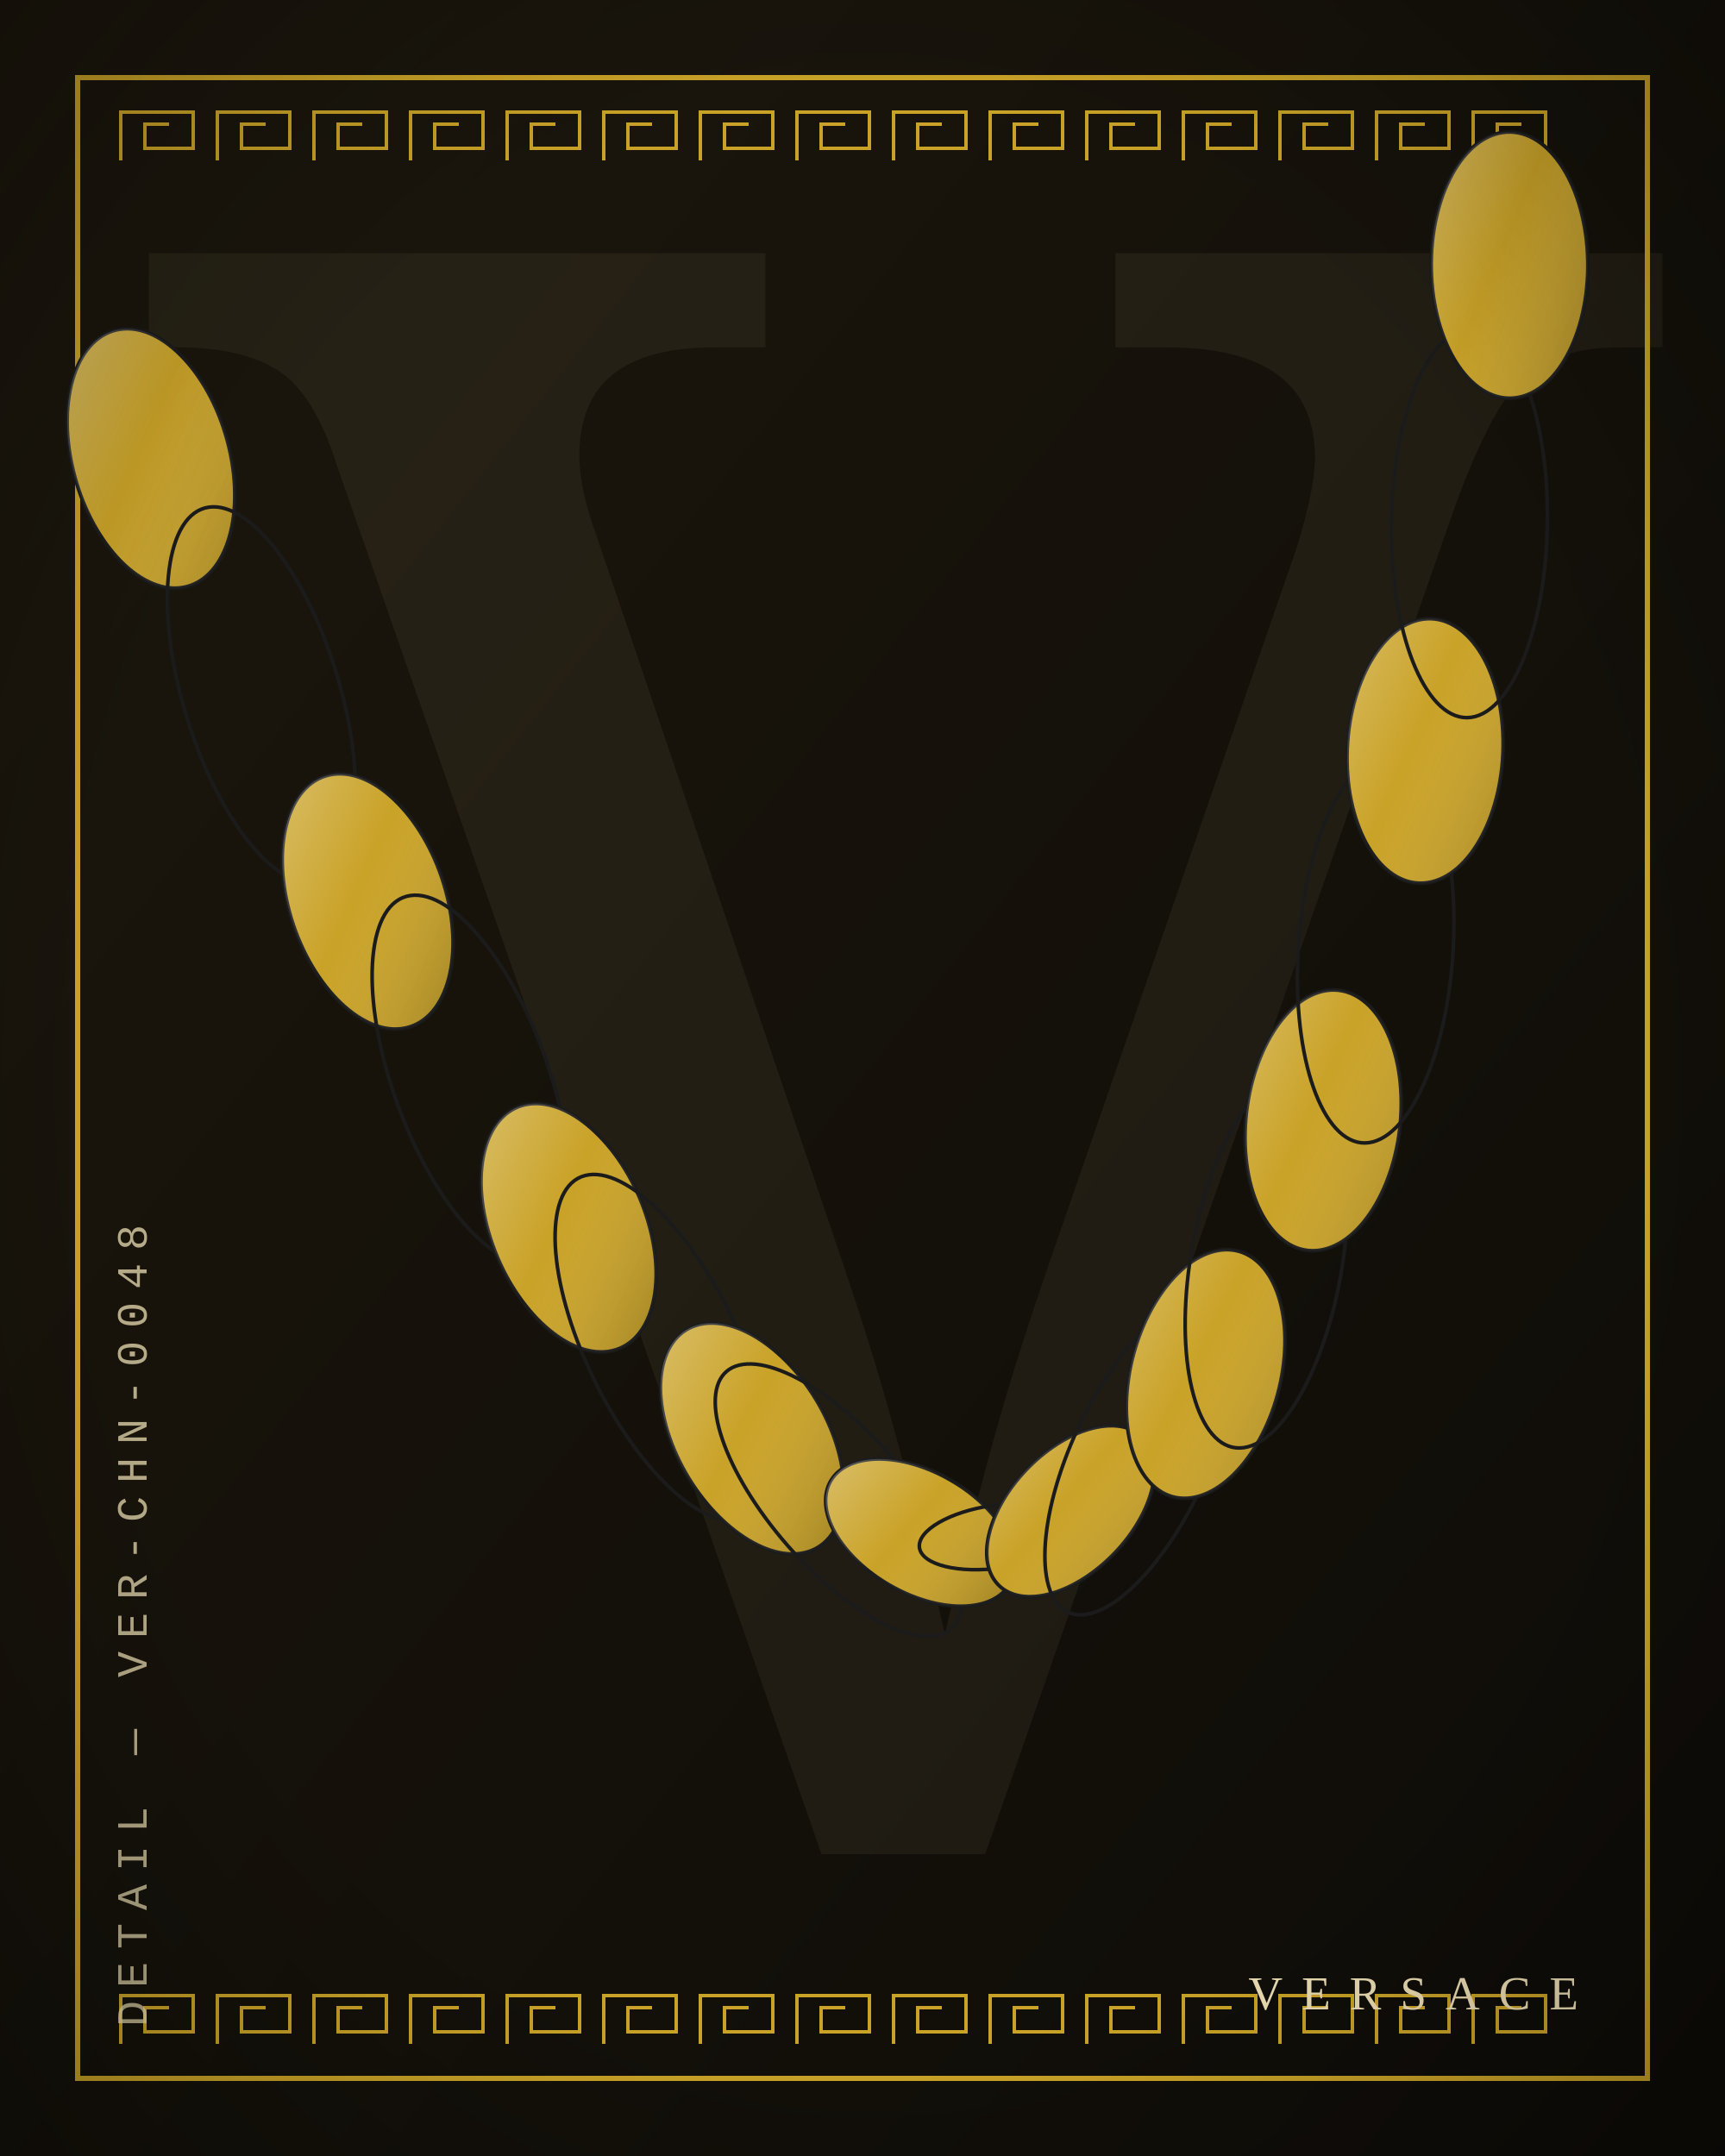
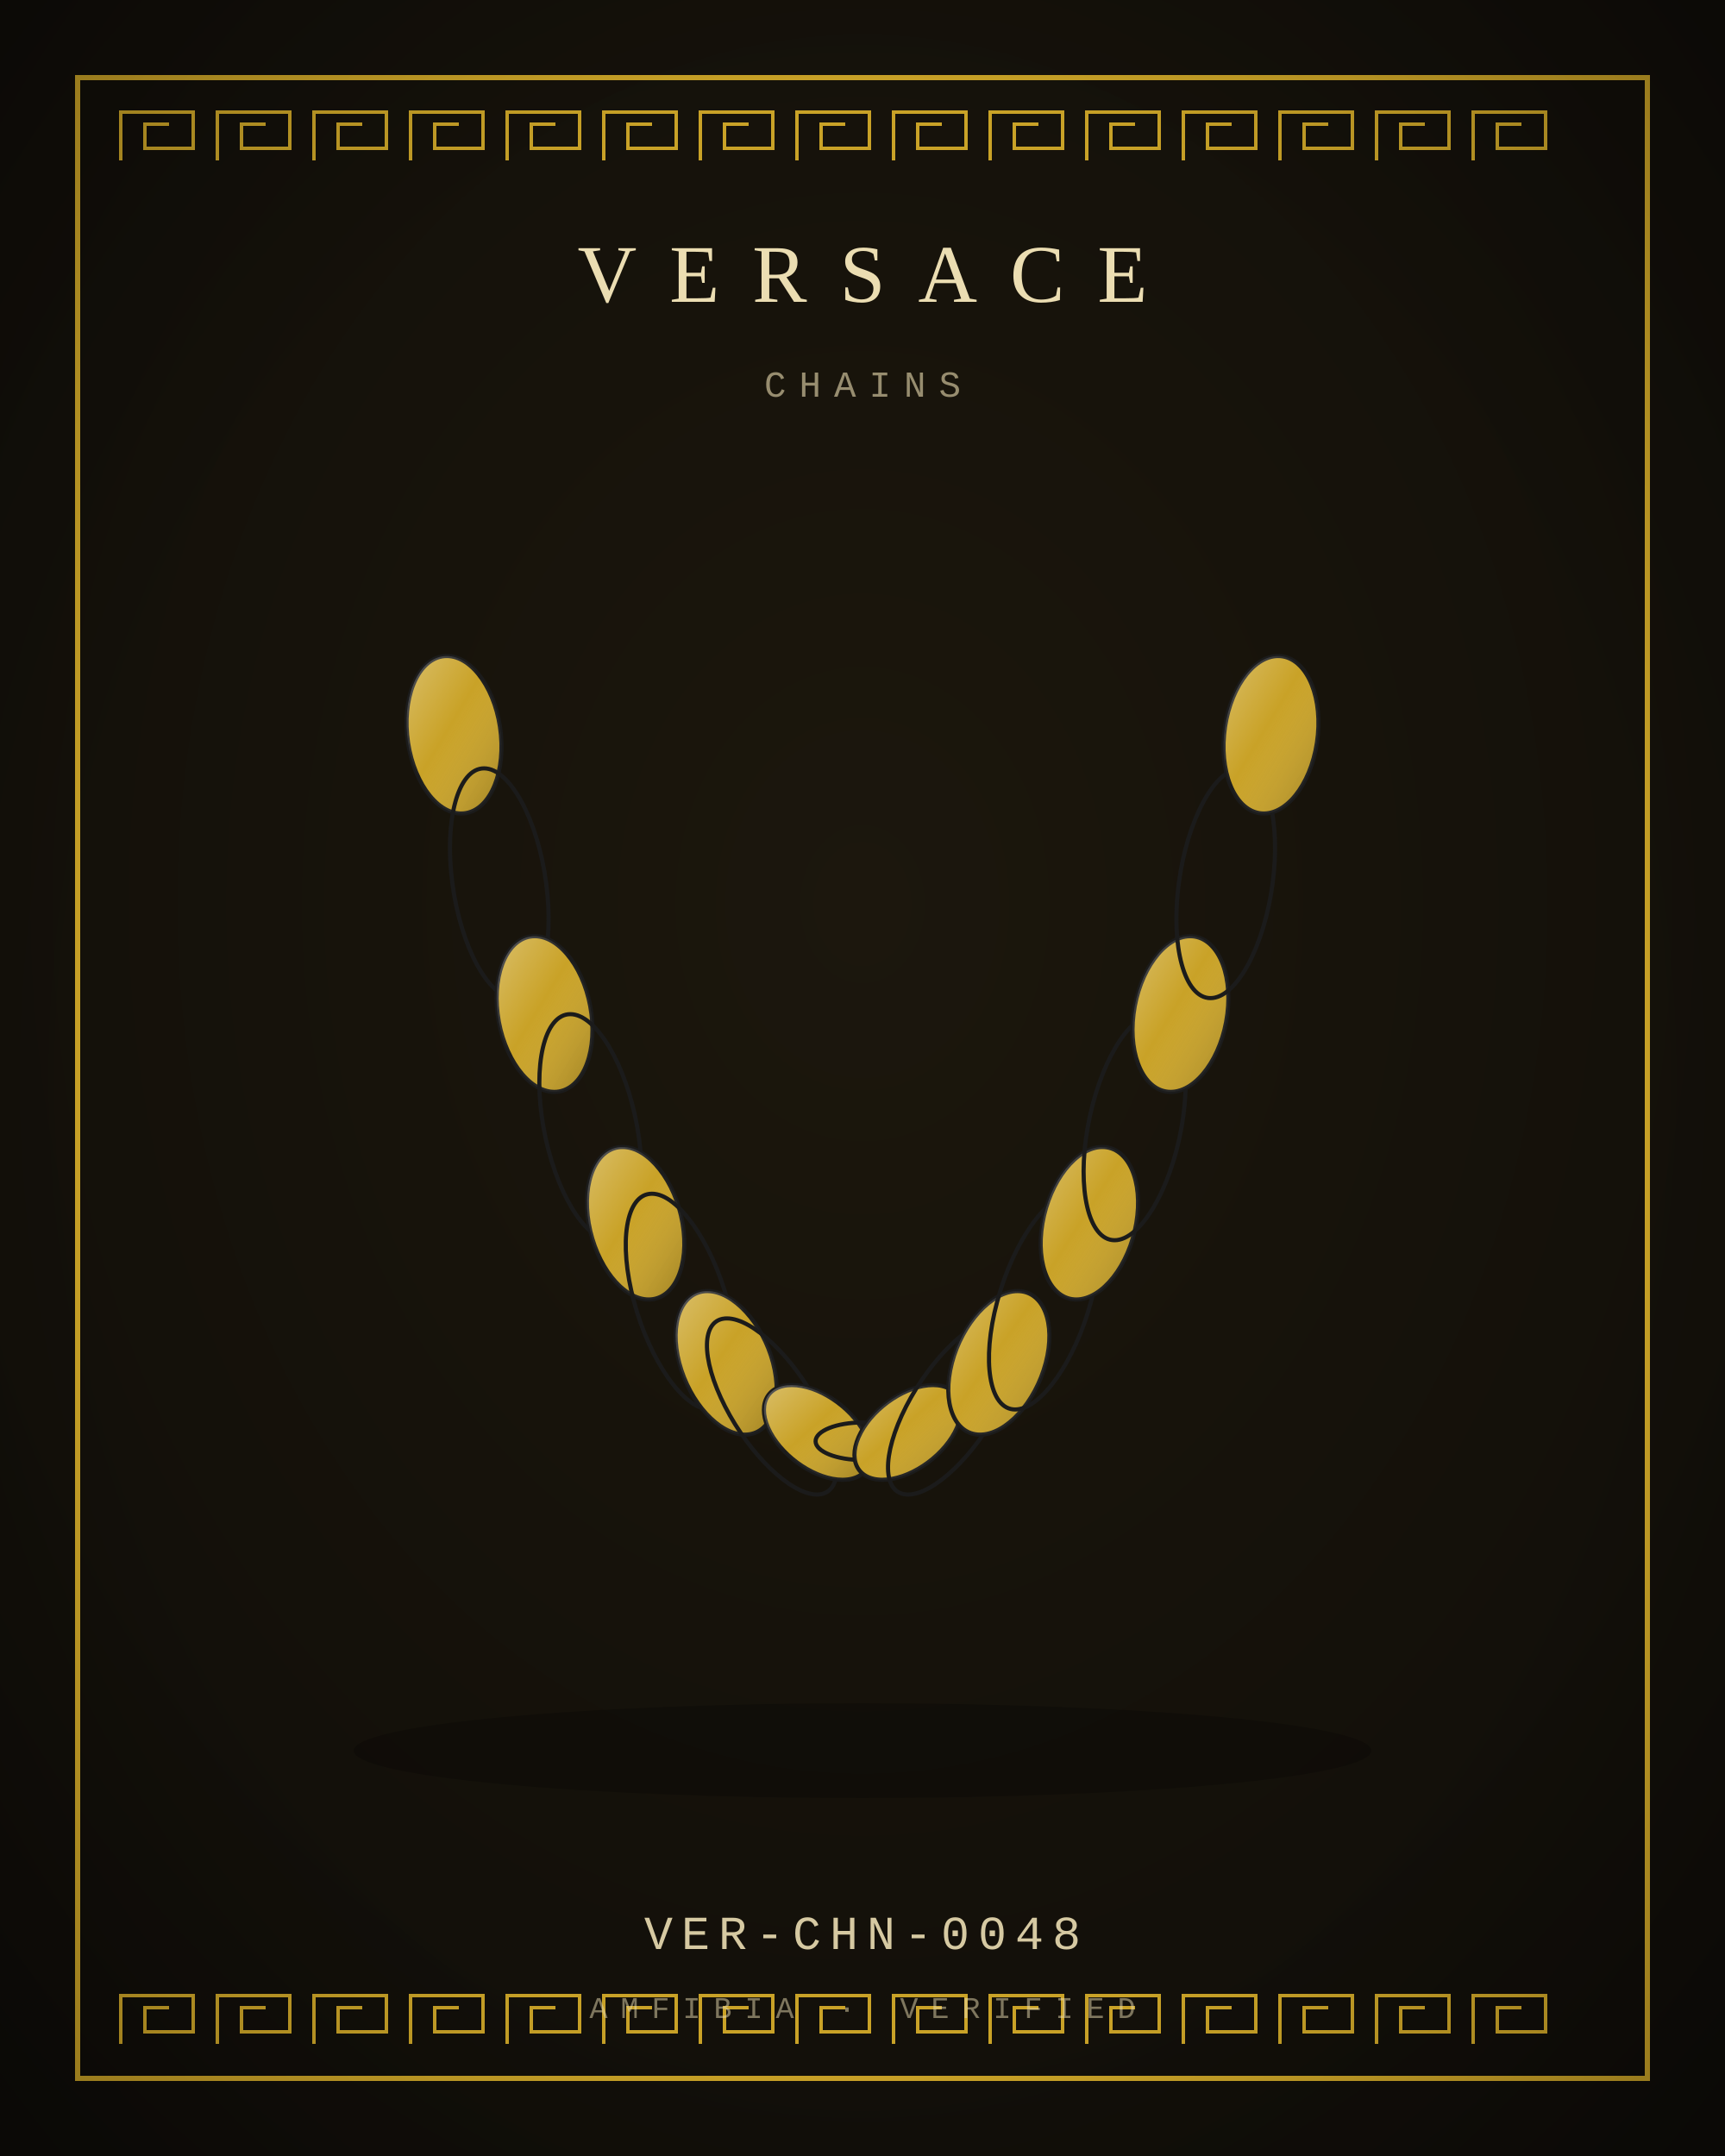
<svg xmlns="http://www.w3.org/2000/svg" viewBox="0 0 400 500" width="800" height="1000">
  <defs>
    <radialGradient id="bg" cx="50%" cy="42%" r="80%">
      <stop offset="0" stop-color="#1C170D" />
      <stop offset="1" stop-color="#0E0C08" />
    </radialGradient>
    <linearGradient id="bgd" x1="0" y1="0" x2="1" y2="1">
      <stop offset="0" stop-color="#1C170D" />
      <stop offset="1" stop-color="#0E0C08" />
    </linearGradient>
    <linearGradient id="sheen" x1="0" y1="0" x2="1" y2="1">
      <stop offset="0" stop-color="#fff" stop-opacity=".30" />
      <stop offset=".45" stop-color="#fff" stop-opacity="0" />
      <stop offset="1" stop-color="#000" stop-opacity=".22" />
    </linearGradient>
    <linearGradient id="multi" x1="0" y1="0" x2="1" y2="1">
      <stop offset="0" stop-color="#B3122E" />
      <stop offset=".35" stop-color="#C9A227" />
      <stop offset=".7" stop-color="#2F5D46" />
      <stop offset="1" stop-color="#3557A0" />
    </linearGradient>
    <radialGradient id="vig" cx="50%" cy="50%" r="75%">
      <stop offset=".6" stop-color="#000" stop-opacity="0" />
      <stop offset="1" stop-color="#000" stop-opacity=".35" />
    </radialGradient>
  </defs>
-   <rect width="400" height="500" fill="url(#bgd)" />
-   <text x="210" y="430" text-anchor="middle" font-family="Georgia, serif" font-size="520" fill="#EBDDB2" opacity="0.06">V</text>
+   <rect width="400" height="500" fill="url(#bg)" />
  <rect x="18" y="18" width="364" height="464" fill="none" stroke="#C9A227" stroke-width="1.2" />
  <path d="M28 37.2 L28 26 L44.8 26 L44.8 34.4 L33.6 34.4 L33.6 28.8 L39.2 28.8 M50.4 37.2 L50.4 26 L67.2 26 L67.2 34.4 L56 34.4 L56 28.8 L61.6 28.8 M72.8 37.2 L72.8 26 L89.6 26 L89.6 34.4 L78.4 34.4 L78.4 28.8 L84 28.8 M95.2 37.2 L95.2 26 L112 26 L112 34.4 L100.8 34.4 L100.8 28.8 L106.4 28.8 M117.6 37.2 L117.6 26 L134.4 26 L134.4 34.4 L123.2 34.4 L123.2 28.8 L128.8 28.8 M140 37.2 L140 26 L156.8 26 L156.8 34.4 L145.6 34.4 L145.6 28.8 L151.2 28.8 M162.4 37.2 L162.4 26 L179.2 26 L179.2 34.4 L168 34.4 L168 28.8 L173.6 28.8 M184.8 37.2 L184.8 26 L201.6 26 L201.6 34.4 L190.4 34.4 L190.4 28.8 L196 28.8 M207.2 37.2 L207.2 26 L224 26 L224 34.4 L212.8 34.4 L212.8 28.8 L218.4 28.8 M229.6 37.2 L229.6 26 L246.4 26 L246.4 34.4 L235.2 34.4 L235.2 28.8 L240.8 28.8 M252 37.2 L252 26 L268.8 26 L268.8 34.4 L257.6 34.4 L257.6 28.8 L263.2 28.8 M274.4 37.2 L274.4 26 L291.2 26 L291.2 34.4 L280 34.4 L280 28.8 L285.6 28.8 M296.8 37.2 L296.8 26 L313.6 26 L313.6 34.4 L302.4 34.4 L302.4 28.8 L308 28.8 M319.2 37.2 L319.2 26 L336 26 L336 34.4 L324.8 34.4 L324.8 28.8 L330.4 28.8 M341.6 37.2 L341.6 26 L358.4 26 L358.4 34.4 L347.2 34.4 L347.2 28.8 L352.8 28.8 " fill="none" stroke="#C9A227" stroke-width="1.6" vector-effect="non-scaling-stroke" />
  <path d="M28 474 L28 462.8 L44.8 462.8 L44.8 471.2 L33.6 471.2 L33.6 465.6 L39.2 465.6 M50.4 474 L50.4 462.8 L67.2 462.8 L67.2 471.2 L56 471.2 L56 465.6 L61.6 465.6 M72.8 474 L72.8 462.8 L89.6 462.8 L89.6 471.2 L78.4 471.2 L78.4 465.6 L84 465.6 M95.2 474 L95.2 462.8 L112 462.8 L112 471.2 L100.8 471.2 L100.8 465.6 L106.4 465.6 M117.6 474 L117.6 462.8 L134.4 462.8 L134.4 471.2 L123.2 471.2 L123.2 465.6 L128.8 465.6 M140 474 L140 462.8 L156.8 462.8 L156.8 471.2 L145.6 471.2 L145.6 465.6 L151.2 465.6 M162.4 474 L162.4 462.8 L179.2 462.8 L179.2 471.2 L168 471.2 L168 465.6 L173.6 465.6 M184.8 474 L184.8 462.8 L201.6 462.8 L201.6 471.2 L190.4 471.2 L190.4 465.6 L196 465.6 M207.2 474 L207.2 462.8 L224 462.8 L224 471.2 L212.8 471.2 L212.8 465.6 L218.4 465.6 M229.6 474 L229.6 462.8 L246.4 462.8 L246.4 471.2 L235.2 471.2 L235.2 465.6 L240.8 465.6 M252 474 L252 462.8 L268.8 462.8 L268.8 471.2 L257.6 471.2 L257.6 465.6 L263.2 465.6 M274.4 474 L274.4 462.8 L291.2 462.8 L291.2 471.2 L280 471.2 L280 465.6 L285.6 465.6 M296.8 474 L296.8 462.8 L313.6 462.8 L313.6 471.2 L302.4 471.2 L302.4 465.6 L308 465.6 M319.2 474 L319.2 462.8 L336 462.8 L336 471.2 L324.8 471.2 L324.8 465.6 L330.4 465.6 M341.6 474 L341.6 462.8 L358.4 462.8 L358.4 471.2 L347.2 471.2 L347.2 465.6 L352.8 465.6 " fill="none" stroke="#C9A227" stroke-width="1.6" vector-effect="non-scaling-stroke" />
-   <g transform="rotate(-8.1 200 250) translate(1 20) scale(2.15)">
-     <path d="M17.5 30.0 a8.5 5 82 1 0 17.0 0 a8.5 5 82 1 0 -17.0 0" fill="#C9A227" stroke="#1B1B1B" stroke-width="1.68" stroke-linejoin="round" stroke-linecap="round" vector-effect="non-scaling-stroke" />
+   <ellipse cx="200" cy="406" rx="118" ry="11" fill="#000" opacity="0.22" />
+   <g transform="translate(72 132) scale(1.28)">
+     <path d="M17.5 30.0 a8.5 5 82 1 0 17.0 0 a8.5 5 82 1 0 -17.0 0" fill="#C9A227" stroke="#1B1B1B" stroke-width="1.92" stroke-linejoin="round" stroke-linecap="round" vector-effect="non-scaling-stroke" />
    <path d="M17.5 30.0 a8.5 5 82 1 0 17.0 0 a8.5 5 82 1 0 -17.0 0" fill="url(#sheen)" stroke="none" />
-     <path d="M25.7 56.9 a8.5 3.4 81 1 0 17.0 0 a8.5 3.4 81 1 0 -17.0 0" fill="none" stroke="#1B1B1B" stroke-width="1.68" stroke-linejoin="round" stroke-linecap="round" vector-effect="non-scaling-stroke" />
-     <path d="M33.9 80.6 a8.5 5 79 1 0 17.0 0 a8.5 5 79 1 0 -17.0 0" fill="#C9A227" stroke="#1B1B1B" stroke-width="1.68" stroke-linejoin="round" stroke-linecap="round" vector-effect="non-scaling-stroke" />
+     <path d="M25.7 56.9 a8.5 3.4 81 1 0 17.0 0 a8.5 3.4 81 1 0 -17.0 0" fill="none" stroke="#1B1B1B" stroke-width="1.92" stroke-linejoin="round" stroke-linecap="round" vector-effect="non-scaling-stroke" />
+     <path d="M33.9 80.6 a8.5 5 79 1 0 17.0 0 a8.5 5 79 1 0 -17.0 0" fill="#C9A227" stroke="#1B1B1B" stroke-width="1.92" stroke-linejoin="round" stroke-linecap="round" vector-effect="non-scaling-stroke" />
    <path d="M33.9 80.6 a8.5 5 79 1 0 17.0 0 a8.5 5 79 1 0 -17.0 0" fill="url(#sheen)" stroke="none" />
-     <path d="M42.2 101.1 a8.5 3.4 78 1 0 17.0 0 a8.5 3.4 78 1 0 -17.0 0" fill="none" stroke="#1B1B1B" stroke-width="1.68" stroke-linejoin="round" stroke-linecap="round" vector-effect="non-scaling-stroke" />
-     <path d="M50.4 118.5 a8.5 5 75 1 0 17.0 0 a8.5 5 75 1 0 -17.0 0" fill="#C9A227" stroke="#1B1B1B" stroke-width="1.68" stroke-linejoin="round" stroke-linecap="round" vector-effect="non-scaling-stroke" />
+     <path d="M42.2 101.1 a8.5 3.4 78 1 0 17.0 0 a8.5 3.4 78 1 0 -17.0 0" fill="none" stroke="#1B1B1B" stroke-width="1.92" stroke-linejoin="round" stroke-linecap="round" vector-effect="non-scaling-stroke" />
+     <path d="M50.4 118.5 a8.5 5 75 1 0 17.0 0 a8.5 5 75 1 0 -17.0 0" fill="#C9A227" stroke="#1B1B1B" stroke-width="1.92" stroke-linejoin="round" stroke-linecap="round" vector-effect="non-scaling-stroke" />
    <path d="M50.4 118.5 a8.5 5 75 1 0 17.0 0 a8.5 5 75 1 0 -17.0 0" fill="url(#sheen)" stroke="none" />
-     <path d="M58.6 132.7 a8.5 3.4 72 1 0 17.0 0 a8.5 3.4 72 1 0 -17.0 0" fill="none" stroke="#1B1B1B" stroke-width="1.68" stroke-linejoin="round" stroke-linecap="round" vector-effect="non-scaling-stroke" />
-     <path d="M66.8 143.8 a8.5 5 67 1 0 17.0 0 a8.5 5 67 1 0 -17.0 0" fill="#C9A227" stroke="#1B1B1B" stroke-width="1.68" stroke-linejoin="round" stroke-linecap="round" vector-effect="non-scaling-stroke" />
+     <path d="M58.6 132.7 a8.5 3.4 72 1 0 17.0 0 a8.5 3.4 72 1 0 -17.0 0" fill="none" stroke="#1B1B1B" stroke-width="1.92" stroke-linejoin="round" stroke-linecap="round" vector-effect="non-scaling-stroke" />
+     <path d="M66.8 143.8 a8.5 5 67 1 0 17.0 0 a8.5 5 67 1 0 -17.0 0" fill="#C9A227" stroke="#1B1B1B" stroke-width="1.92" stroke-linejoin="round" stroke-linecap="round" vector-effect="non-scaling-stroke" />
    <path d="M66.8 143.8 a8.5 5 67 1 0 17.0 0 a8.5 5 67 1 0 -17.0 0" fill="url(#sheen)" stroke="none" />
-     <path d="M75.1 151.7 a8.5 3.4 57 1 0 17.0 0 a8.5 3.4 57 1 0 -17.0 0" fill="none" stroke="#1B1B1B" stroke-width="1.68" stroke-linejoin="round" stroke-linecap="round" vector-effect="non-scaling-stroke" />
-     <path d="M83.3 156.4 a8.5 5 38 1 0 17.0 0 a8.5 5 38 1 0 -17.0 0" fill="#C9A227" stroke="#1B1B1B" stroke-width="1.68" stroke-linejoin="round" stroke-linecap="round" vector-effect="non-scaling-stroke" />
+     <path d="M75.1 151.7 a8.5 3.4 57 1 0 17.0 0 a8.5 3.4 57 1 0 -17.0 0" fill="none" stroke="#1B1B1B" stroke-width="1.92" stroke-linejoin="round" stroke-linecap="round" vector-effect="non-scaling-stroke" />
+     <path d="M83.3 156.4 a8.5 5 38 1 0 17.0 0 a8.5 5 38 1 0 -17.0 0" fill="#C9A227" stroke="#1B1B1B" stroke-width="1.92" stroke-linejoin="round" stroke-linecap="round" vector-effect="non-scaling-stroke" />
    <path d="M83.3 156.4 a8.5 5 38 1 0 17.0 0 a8.5 5 38 1 0 -17.0 0" fill="url(#sheen)" stroke="none" />
-     <path d="M91.5 158.0 a8.5 3.4 0 1 0 17.0 0 a8.5 3.4 0 1 0 -17.0 0" fill="none" stroke="#1B1B1B" stroke-width="1.68" stroke-linejoin="round" stroke-linecap="round" vector-effect="non-scaling-stroke" />
-     <path d="M99.7 156.4 a8.5 5 -38 1 0 17.0 0 a8.5 5 -38 1 0 -17.0 0" fill="#C9A227" stroke="#1B1B1B" stroke-width="1.68" stroke-linejoin="round" stroke-linecap="round" vector-effect="non-scaling-stroke" />
+     <path d="M91.5 158.0 a8.5 3.4 0 1 0 17.0 0 a8.5 3.4 0 1 0 -17.0 0" fill="none" stroke="#1B1B1B" stroke-width="1.92" stroke-linejoin="round" stroke-linecap="round" vector-effect="non-scaling-stroke" />
+     <path d="M99.7 156.4 a8.5 5 -38 1 0 17.0 0 a8.5 5 -38 1 0 -17.0 0" fill="#C9A227" stroke="#1B1B1B" stroke-width="1.92" stroke-linejoin="round" stroke-linecap="round" vector-effect="non-scaling-stroke" />
    <path d="M99.7 156.4 a8.5 5 -38 1 0 17.0 0 a8.5 5 -38 1 0 -17.0 0" fill="url(#sheen)" stroke="none" />
-     <path d="M107.9 151.7 a8.5 3.4 -57 1 0 17.0 0 a8.5 3.4 -57 1 0 -17.0 0" fill="none" stroke="#1B1B1B" stroke-width="1.68" stroke-linejoin="round" stroke-linecap="round" vector-effect="non-scaling-stroke" />
-     <path d="M116.2 143.8 a8.5 5 -67 1 0 17.0 0 a8.5 5 -67 1 0 -17.0 0" fill="#C9A227" stroke="#1B1B1B" stroke-width="1.68" stroke-linejoin="round" stroke-linecap="round" vector-effect="non-scaling-stroke" />
+     <path d="M107.9 151.7 a8.5 3.4 -57 1 0 17.0 0 a8.5 3.4 -57 1 0 -17.0 0" fill="none" stroke="#1B1B1B" stroke-width="1.92" stroke-linejoin="round" stroke-linecap="round" vector-effect="non-scaling-stroke" />
+     <path d="M116.2 143.8 a8.5 5 -67 1 0 17.0 0 a8.5 5 -67 1 0 -17.0 0" fill="#C9A227" stroke="#1B1B1B" stroke-width="1.92" stroke-linejoin="round" stroke-linecap="round" vector-effect="non-scaling-stroke" />
    <path d="M116.2 143.8 a8.5 5 -67 1 0 17.0 0 a8.5 5 -67 1 0 -17.0 0" fill="url(#sheen)" stroke="none" />
-     <path d="M124.4 132.7 a8.5 3.4 -72 1 0 17.0 0 a8.5 3.4 -72 1 0 -17.0 0" fill="none" stroke="#1B1B1B" stroke-width="1.68" stroke-linejoin="round" stroke-linecap="round" vector-effect="non-scaling-stroke" />
-     <path d="M132.6 118.5 a8.5 5 -75 1 0 17.0 0 a8.5 5 -75 1 0 -17.0 0" fill="#C9A227" stroke="#1B1B1B" stroke-width="1.68" stroke-linejoin="round" stroke-linecap="round" vector-effect="non-scaling-stroke" />
+     <path d="M124.4 132.7 a8.5 3.4 -72 1 0 17.0 0 a8.5 3.4 -72 1 0 -17.0 0" fill="none" stroke="#1B1B1B" stroke-width="1.92" stroke-linejoin="round" stroke-linecap="round" vector-effect="non-scaling-stroke" />
+     <path d="M132.6 118.5 a8.5 5 -75 1 0 17.0 0 a8.5 5 -75 1 0 -17.0 0" fill="#C9A227" stroke="#1B1B1B" stroke-width="1.92" stroke-linejoin="round" stroke-linecap="round" vector-effect="non-scaling-stroke" />
    <path d="M132.6 118.5 a8.5 5 -75 1 0 17.0 0 a8.5 5 -75 1 0 -17.0 0" fill="url(#sheen)" stroke="none" />
-     <path d="M140.8 101.1 a8.5 3.4 -78 1 0 17.0 0 a8.5 3.4 -78 1 0 -17.0 0" fill="none" stroke="#1B1B1B" stroke-width="1.68" stroke-linejoin="round" stroke-linecap="round" vector-effect="non-scaling-stroke" />
-     <path d="M149.1 80.6 a8.5 5 -79 1 0 17.0 0 a8.5 5 -79 1 0 -17.0 0" fill="#C9A227" stroke="#1B1B1B" stroke-width="1.68" stroke-linejoin="round" stroke-linecap="round" vector-effect="non-scaling-stroke" />
+     <path d="M140.8 101.1 a8.5 3.4 -78 1 0 17.0 0 a8.5 3.4 -78 1 0 -17.0 0" fill="none" stroke="#1B1B1B" stroke-width="1.92" stroke-linejoin="round" stroke-linecap="round" vector-effect="non-scaling-stroke" />
+     <path d="M149.1 80.6 a8.5 5 -79 1 0 17.0 0 a8.5 5 -79 1 0 -17.0 0" fill="#C9A227" stroke="#1B1B1B" stroke-width="1.92" stroke-linejoin="round" stroke-linecap="round" vector-effect="non-scaling-stroke" />
    <path d="M149.1 80.6 a8.5 5 -79 1 0 17.0 0 a8.5 5 -79 1 0 -17.0 0" fill="url(#sheen)" stroke="none" />
-     <path d="M157.3 56.9 a8.5 3.4 -81 1 0 17.0 0 a8.5 3.4 -81 1 0 -17.0 0" fill="none" stroke="#1B1B1B" stroke-width="1.68" stroke-linejoin="round" stroke-linecap="round" vector-effect="non-scaling-stroke" />
-     <path d="M165.5 30.0 a8.5 5 -82 1 0 17.0 0 a8.5 5 -82 1 0 -17.0 0" fill="#C9A227" stroke="#1B1B1B" stroke-width="1.68" stroke-linejoin="round" stroke-linecap="round" vector-effect="non-scaling-stroke" />
+     <path d="M157.3 56.9 a8.5 3.4 -81 1 0 17.0 0 a8.5 3.4 -81 1 0 -17.0 0" fill="none" stroke="#1B1B1B" stroke-width="1.92" stroke-linejoin="round" stroke-linecap="round" vector-effect="non-scaling-stroke" />
+     <path d="M165.5 30.0 a8.5 5 -82 1 0 17.0 0 a8.5 5 -82 1 0 -17.0 0" fill="#C9A227" stroke="#1B1B1B" stroke-width="1.92" stroke-linejoin="round" stroke-linecap="round" vector-effect="non-scaling-stroke" />
    <path d="M165.5 30.0 a8.5 5 -82 1 0 17.0 0 a8.5 5 -82 1 0 -17.0 0" fill="url(#sheen)" stroke="none" />
  </g>
-   <g transform="translate(34 470) rotate(-90)">
-     <text x="0" y="0" text-anchor="start" font-family="'Courier New', Courier, monospace" font-size="10" letter-spacing="3" fill="#EBDDB2" opacity="0.75">DETAIL — VER-CHN-0048</text>
+   <g>
+     <text x="200" y="70" text-anchor="middle" font-size="19" fill="#EBDDB2" font-family="'Trajan Pro', 'Times New Roman', serif" font-weight="400" letter-spacing="7.6">VERSACE</text>
  </g>
-   <g>
-     <text x="366" y="466" text-anchor="end" font-size="11" fill="#EBDDB2" font-family="'Trajan Pro', 'Times New Roman', serif" font-weight="400" letter-spacing="4.4">VERSACE</text>
-   </g>
+   <text x="200" y="92" text-anchor="middle" font-family="'Courier New', Courier, monospace" font-size="8.5" letter-spacing="3" fill="#EBDDB2" opacity="0.6">CHAINS</text>
+   <text x="200" y="452" text-anchor="middle" font-family="'Courier New', Courier, monospace" font-size="11" letter-spacing="2" fill="#EBDDB2" opacity="0.9">VER-CHN-0048</text>
+   <text x="200" y="468" text-anchor="middle" font-family="'Courier New', Courier, monospace" font-size="7" letter-spacing="3" fill="#EBDDB2" opacity="0.5">AMFIBIA · VERIFIED</text>
  <rect width="400" height="500" fill="url(#vig)" />
</svg>
